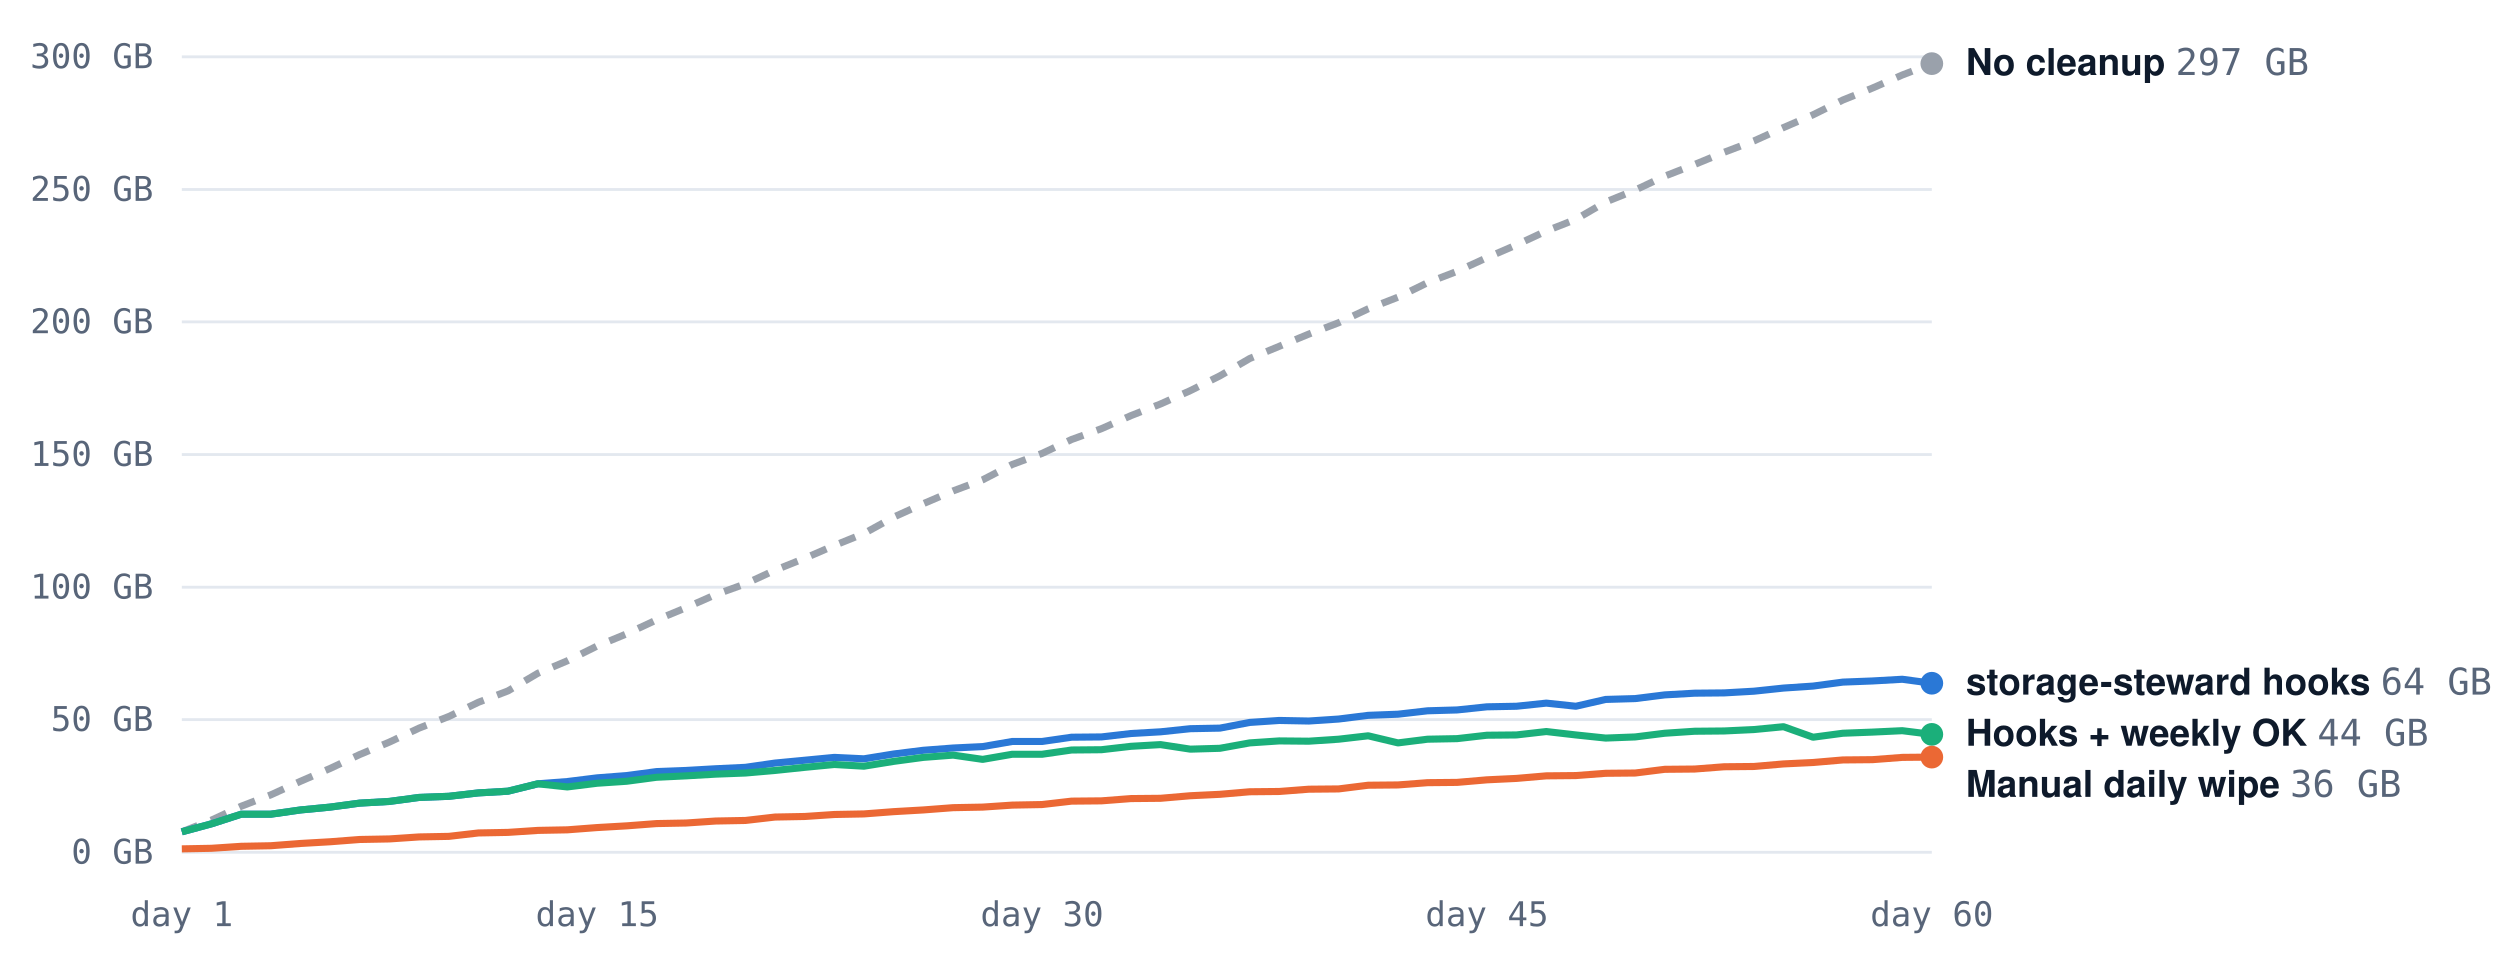
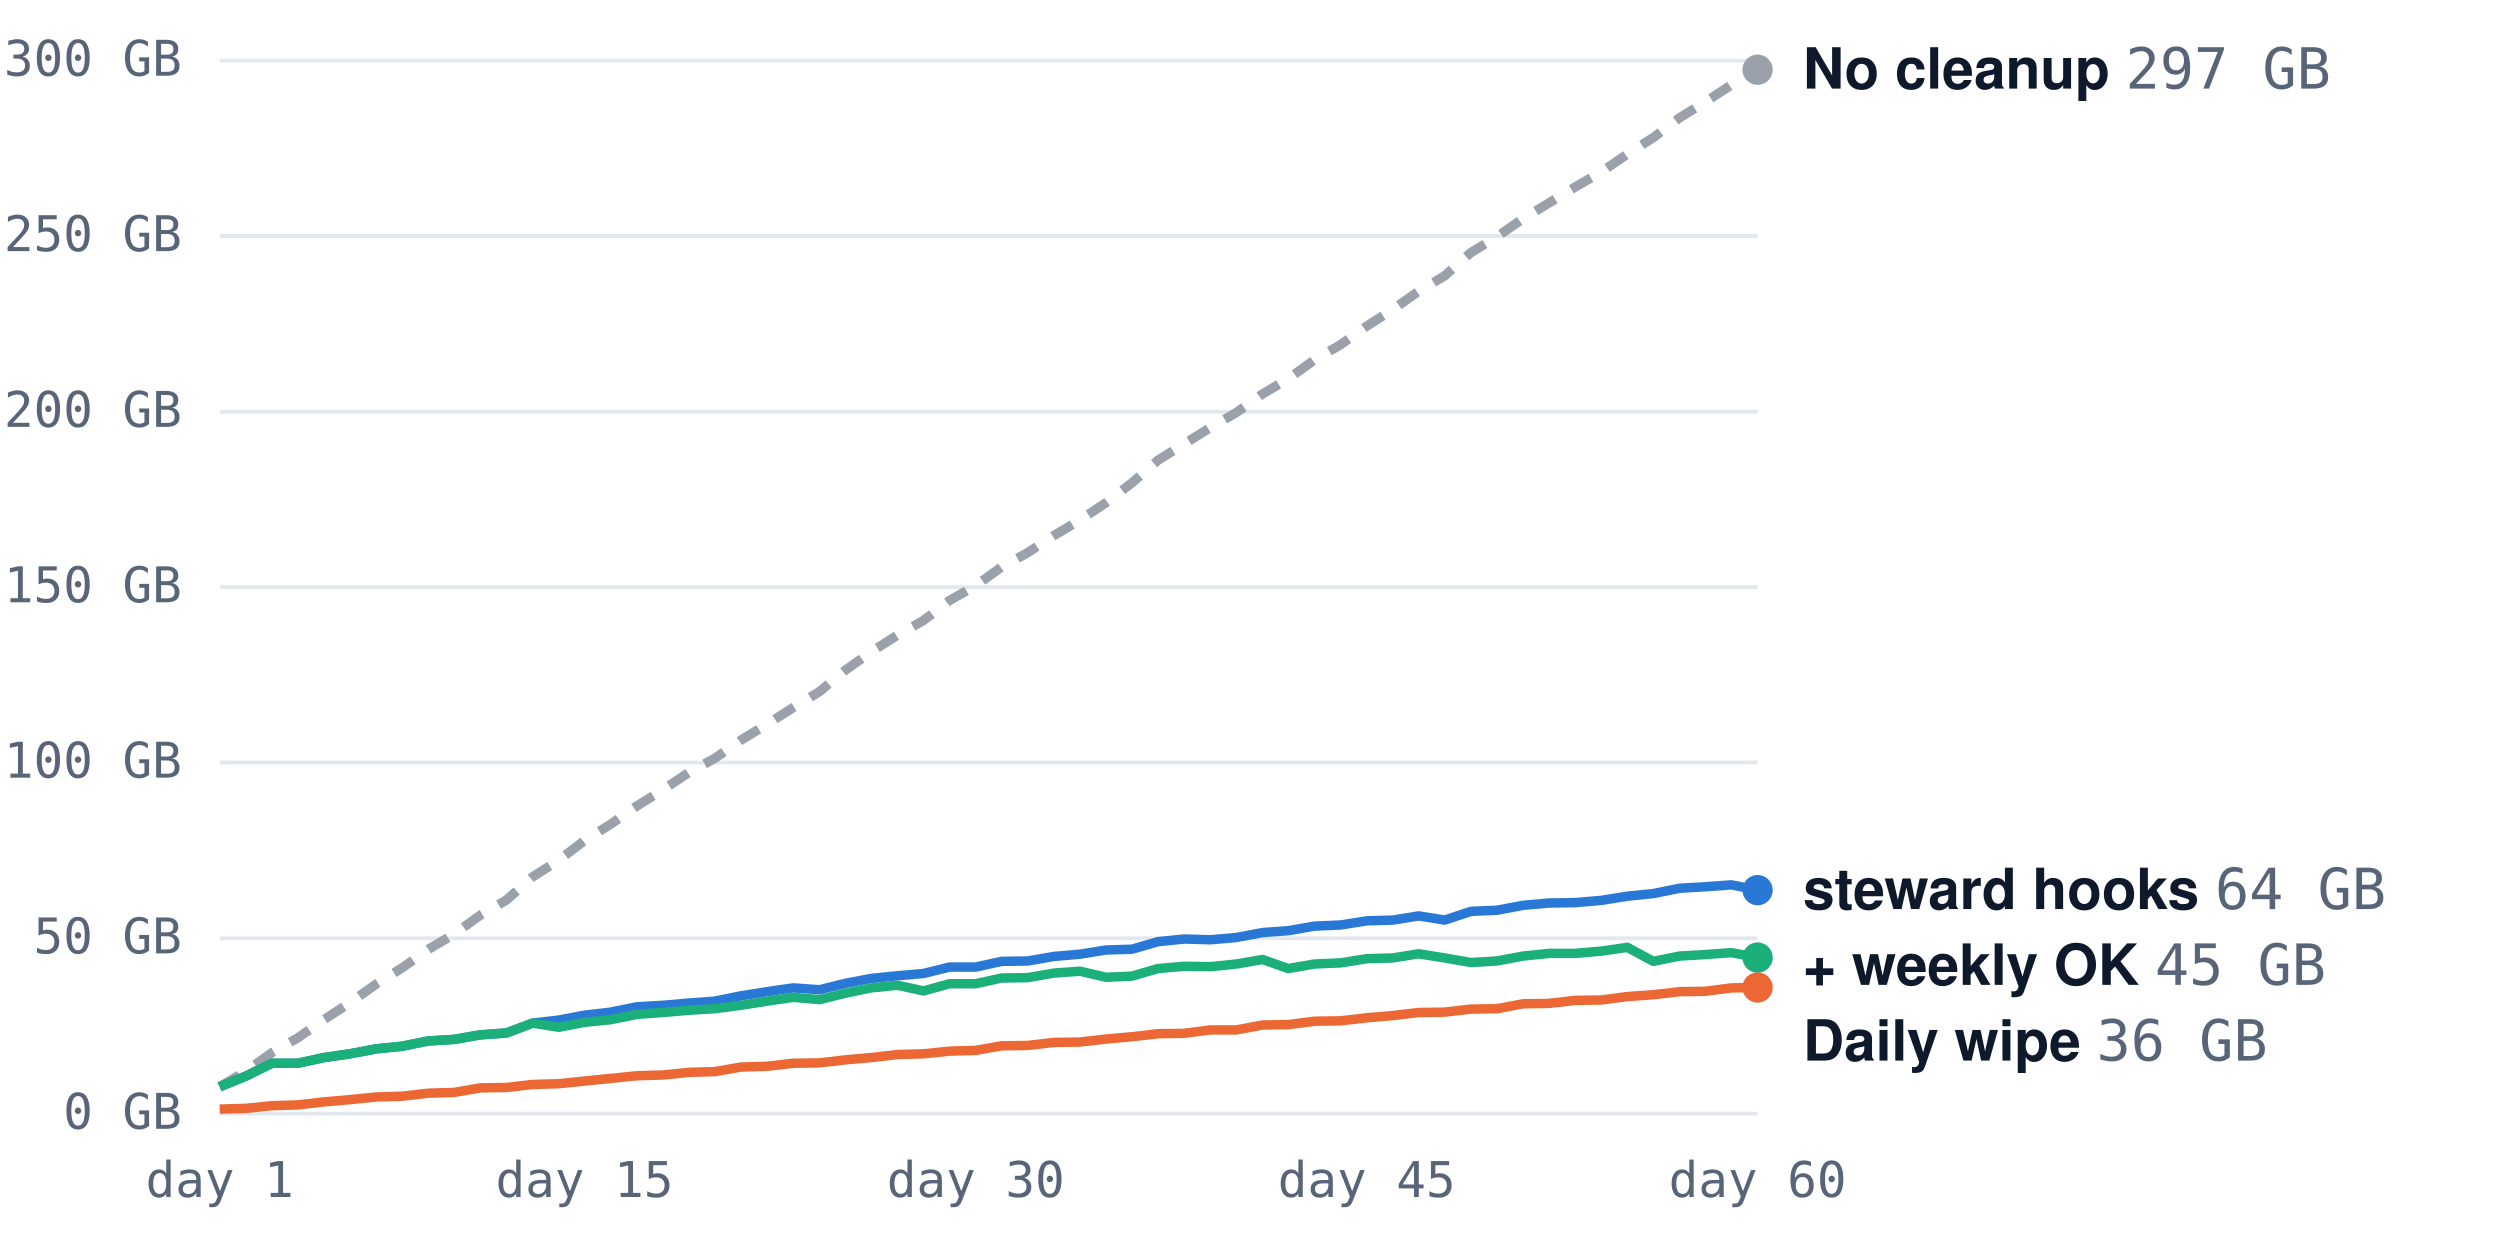
- <svg xmlns="http://www.w3.org/2000/svg" viewBox="0 0 880 340" role="img" aria-label="Disk used by agent leftovers over 60 days per cleanup policy">
-   <line x1="64" x2="680" y1="300.0" y2="300.0" stroke="#E3E8EF" />
-   <text x="54" y="304.0" text-anchor="end" font-family="ui-monospace, SFMono-Regular, Menlo, Consolas, monospace" font-size="12" fill="#586579">0 GB</text>
-   <line x1="64" x2="680" y1="253.3" y2="253.3" stroke="#E3E8EF" />
-   <text x="54" y="257.3" text-anchor="end" font-family="ui-monospace, SFMono-Regular, Menlo, Consolas, monospace" font-size="12" fill="#586579">50 GB</text>
-   <line x1="64" x2="680" y1="206.7" y2="206.7" stroke="#E3E8EF" />
-   <text x="54" y="210.7" text-anchor="end" font-family="ui-monospace, SFMono-Regular, Menlo, Consolas, monospace" font-size="12" fill="#586579">100 GB</text>
-   <line x1="64" x2="680" y1="160.0" y2="160.0" stroke="#E3E8EF" />
-   <text x="54" y="164.0" text-anchor="end" font-family="ui-monospace, SFMono-Regular, Menlo, Consolas, monospace" font-size="12" fill="#586579">150 GB</text>
-   <line x1="64" x2="680" y1="113.3" y2="113.3" stroke="#E3E8EF" />
-   <text x="54" y="117.3" text-anchor="end" font-family="ui-monospace, SFMono-Regular, Menlo, Consolas, monospace" font-size="12" fill="#586579">200 GB</text>
-   <line x1="64" x2="680" y1="66.7" y2="66.7" stroke="#E3E8EF" />
-   <text x="54" y="70.7" text-anchor="end" font-family="ui-monospace, SFMono-Regular, Menlo, Consolas, monospace" font-size="12" fill="#586579">250 GB</text>
-   <line x1="64" x2="680" y1="20.0" y2="20.0" stroke="#E3E8EF" />
-   <text x="54" y="24.0" text-anchor="end" font-family="ui-monospace, SFMono-Regular, Menlo, Consolas, monospace" font-size="12" fill="#586579">300 GB</text>
-   <text x="64.0" y="326" text-anchor="middle" font-family="ui-monospace, SFMono-Regular, Menlo, Consolas, monospace" font-size="12" fill="#586579">day 1</text>
-   <text x="210.2" y="326" text-anchor="middle" font-family="ui-monospace, SFMono-Regular, Menlo, Consolas, monospace" font-size="12" fill="#586579">day 15</text>
-   <text x="366.8" y="326" text-anchor="middle" font-family="ui-monospace, SFMono-Regular, Menlo, Consolas, monospace" font-size="12" fill="#586579">day 30</text>
-   <text x="523.4" y="326" text-anchor="middle" font-family="ui-monospace, SFMono-Regular, Menlo, Consolas, monospace" font-size="12" fill="#586579">day 45</text>
-   <text x="680.0" y="326" text-anchor="middle" font-family="ui-monospace, SFMono-Regular, Menlo, Consolas, monospace" font-size="12" fill="#586579">day 60</text>
-   <polyline points="64.0,292.8 74.4,288.7 84.9,283.8 95.3,279.8 105.8,275.0 116.2,270.5 126.6,265.6 137.1,261.2 147.5,256.3 158.0,252.2 168.4,247.2 178.8,243.2 189.3,237.0 199.7,232.6 210.2,227.4 220.6,223.1 231.1,218.2 241.5,213.9 251.9,209.3 262.4,205.5 272.8,200.7 283.3,196.5 293.7,192.0 304.1,187.8 314.6,182.0 325.0,177.3 335.5,172.8 345.9,168.9 356.3,163.5 366.8,159.6 377.2,154.7 387.7,150.9 398.1,146.3 408.5,142.2 419.0,137.5 429.4,132.3 439.9,126.2 450.3,121.9 460.7,117.6 471.2,113.6 481.6,108.7 492.1,104.6 502.5,99.5 512.9,95.5 523.4,90.7 533.8,86.2 544.3,81.3 554.7,77.2 565.2,71.1 575.6,66.9 586.0,62.0 596.5,57.9 606.9,53.6 617.4,49.6 627.8,44.9 638.2,40.4 648.7,35.2 659.1,31.0 669.6,26.4 680.0,22.4" fill="none" stroke="#9AA1AB" stroke-width="2.5" stroke-linejoin="round" stroke-dasharray="6 5" />
-   <polyline points="64.0,298.8 74.4,298.6 84.9,297.9 95.3,297.7 105.8,296.9 116.2,296.3 126.6,295.5 137.1,295.3 147.5,294.6 158.0,294.4 168.4,293.2 178.8,293.0 189.3,292.3 199.7,292.1 210.2,291.3 220.6,290.7 231.1,289.9 241.5,289.7 251.9,289.0 262.4,288.8 272.8,287.6 283.3,287.4 293.7,286.7 304.1,286.5 314.6,285.7 325.0,285.1 335.5,284.3 345.9,284.1 356.3,283.4 366.8,283.2 377.2,282.0 387.7,281.9 398.1,281.1 408.5,281.0 419.0,280.1 429.4,279.6 439.9,278.7 450.3,278.6 460.7,277.8 471.2,277.7 481.6,276.4 492.1,276.3 502.5,275.5 512.9,275.4 523.4,274.5 533.8,274.0 544.3,273.1 554.7,273.0 565.2,272.2 575.6,272.1 586.0,270.8 596.5,270.7 606.9,269.9 617.4,269.8 627.8,268.9 638.2,268.4 648.7,267.5 659.1,267.4 669.6,266.6 680.0,266.5" fill="none" stroke="#EB6834" stroke-width="2.5" stroke-linejoin="round" />
-   <polyline points="64.0,292.8 74.4,290.0 84.9,286.6 95.3,286.6 105.8,285.1 116.2,284.1 126.6,282.7 137.1,282.1 147.5,280.7 158.0,280.3 168.4,279.1 178.8,278.5 189.3,275.9 199.7,275.1 210.2,273.8 220.6,273.0 231.1,271.6 241.5,271.2 251.9,270.6 262.4,270.1 272.8,268.6 283.3,267.6 293.7,266.6 304.1,267.1 314.6,265.4 325.0,264.1 335.5,263.3 345.9,262.8 356.3,261.0 366.8,261.0 377.2,259.5 387.7,259.4 398.1,258.2 408.5,257.6 419.0,256.5 429.4,256.3 439.9,254.3 450.3,253.6 460.7,253.8 471.2,253.1 481.6,251.8 492.1,251.4 502.5,250.2 512.9,249.9 523.4,248.8 533.8,248.6 544.3,247.5 554.7,248.6 565.2,246.2 575.6,245.9 586.0,244.6 596.5,244.0 606.9,243.9 617.4,243.3 627.8,242.2 638.2,241.5 648.7,240.1 659.1,239.7 669.6,239.1 680.0,240.5" fill="none" stroke="#2A78D6" stroke-width="2.5" stroke-linejoin="round" />
-   <polyline points="64.0,292.8 74.4,290.0 84.9,286.6 95.3,286.6 105.8,285.1 116.2,284.1 126.6,282.7 137.1,282.1 147.5,280.7 158.0,280.3 168.4,279.1 178.8,278.5 189.3,275.9 199.7,277.0 210.2,275.7 220.6,275.0 231.1,273.6 241.5,273.1 251.9,272.5 262.4,272.1 272.8,271.2 283.3,270.1 293.7,269.1 304.1,269.7 314.6,268.0 325.0,266.6 335.5,265.8 345.9,267.3 356.3,265.5 366.8,265.5 377.2,264.0 387.7,263.9 398.1,262.7 408.5,262.1 419.0,263.7 429.4,263.4 439.9,261.5 450.3,260.8 460.7,260.9 471.2,260.2 481.6,259.0 492.1,261.5 502.5,260.2 512.9,260.0 523.4,258.8 533.8,258.7 544.3,257.5 554.7,258.7 565.2,259.8 575.6,259.4 586.0,258.1 596.5,257.4 606.9,257.3 617.4,256.8 627.8,255.8 638.2,259.5 648.7,258.1 659.1,257.7 669.6,257.2 680.0,258.5" fill="none" stroke="#1BAF7A" stroke-width="2.5" stroke-linejoin="round" />
-   <circle cx="680.0" cy="22.4" r="4" fill="#9AA1AB" />
-   <text x="692.0" y="26.4" font-family="-apple-system, BlinkMacSystemFont, 'Segoe UI', Helvetica, Arial, sans-serif" font-size="13" font-weight="600" fill="#0E1A2B">No cleanup <tspan fill="#586579" font-family="ui-monospace, SFMono-Regular, Menlo, Consolas, monospace" font-weight="400">297 GB</tspan>
+ <svg xmlns="http://www.w3.org/2000/svg" viewBox="0 0 660 330" role="img" aria-label="Disk used by agent leftovers over 60 days per cleanup policy">
+   <line x1="58" x2="464" y1="294.0" y2="294.0" stroke="#E3E8EF" />
+   <text x="48" y="298.0" text-anchor="end" font-family="ui-monospace, SFMono-Regular, Menlo, Consolas, monospace" font-size="13" fill="#586579">0 GB</text>
+   <line x1="58" x2="464" y1="247.7" y2="247.7" stroke="#E3E8EF" />
+   <text x="48" y="251.7" text-anchor="end" font-family="ui-monospace, SFMono-Regular, Menlo, Consolas, monospace" font-size="13" fill="#586579">50 GB</text>
+   <line x1="58" x2="464" y1="201.3" y2="201.3" stroke="#E3E8EF" />
+   <text x="48" y="205.3" text-anchor="end" font-family="ui-monospace, SFMono-Regular, Menlo, Consolas, monospace" font-size="13" fill="#586579">100 GB</text>
+   <line x1="58" x2="464" y1="155.0" y2="155.0" stroke="#E3E8EF" />
+   <text x="48" y="159.0" text-anchor="end" font-family="ui-monospace, SFMono-Regular, Menlo, Consolas, monospace" font-size="13" fill="#586579">150 GB</text>
+   <line x1="58" x2="464" y1="108.7" y2="108.7" stroke="#E3E8EF" />
+   <text x="48" y="112.7" text-anchor="end" font-family="ui-monospace, SFMono-Regular, Menlo, Consolas, monospace" font-size="13" fill="#586579">200 GB</text>
+   <line x1="58" x2="464" y1="62.3" y2="62.3" stroke="#E3E8EF" />
+   <text x="48" y="66.3" text-anchor="end" font-family="ui-monospace, SFMono-Regular, Menlo, Consolas, monospace" font-size="13" fill="#586579">250 GB</text>
+   <line x1="58" x2="464" y1="16.0" y2="16.0" stroke="#E3E8EF" />
+   <text x="48" y="20.0" text-anchor="end" font-family="ui-monospace, SFMono-Regular, Menlo, Consolas, monospace" font-size="13" fill="#586579">300 GB</text>
+   <text x="58.0" y="316" text-anchor="middle" font-family="ui-monospace, SFMono-Regular, Menlo, Consolas, monospace" font-size="13" fill="#586579">day 1</text>
+   <text x="154.3" y="316" text-anchor="middle" font-family="ui-monospace, SFMono-Regular, Menlo, Consolas, monospace" font-size="13" fill="#586579">day 15</text>
+   <text x="257.6" y="316" text-anchor="middle" font-family="ui-monospace, SFMono-Regular, Menlo, Consolas, monospace" font-size="13" fill="#586579">day 30</text>
+   <text x="360.8" y="316" text-anchor="middle" font-family="ui-monospace, SFMono-Regular, Menlo, Consolas, monospace" font-size="13" fill="#586579">day 45</text>
+   <text x="464.0" y="316" text-anchor="middle" font-family="ui-monospace, SFMono-Regular, Menlo, Consolas, monospace" font-size="13" fill="#586579">day 60</text>
+   <polyline points="58.0,286.9 64.9,282.8 71.8,277.9 78.6,274.0 85.5,269.2 92.4,264.7 99.3,259.8 106.2,255.5 113.1,250.6 119.9,246.6 126.8,241.6 133.7,237.6 140.6,231.5 147.5,227.1 154.3,221.9 161.2,217.6 168.1,212.8 175.0,208.5 181.9,203.9 188.7,200.2 195.6,195.4 202.5,191.2 209.4,186.8 216.3,182.6 223.2,176.9 230.0,172.1 236.9,167.7 243.8,163.8 250.7,158.5 257.6,154.6 264.4,149.7 271.3,145.9 278.2,141.4 285.1,137.3 292.0,132.7 298.8,127.5 305.7,121.5 312.6,117.2 319.5,112.9 326.4,108.9 333.3,104.0 340.1,100.0 347.0,95.0 353.9,91.0 360.8,86.1 367.7,81.7 374.5,76.9 381.4,72.8 388.3,66.7 395.2,62.5 402.1,57.7 408.9,53.6 415.8,49.4 422.7,45.4 429.6,40.7 436.5,36.3 443.4,31.1 450.2,26.9 457.1,22.4 464.0,18.4" fill="none" stroke="#9AA1AB" stroke-width="2.5" stroke-linejoin="round" stroke-dasharray="6 5" />
+   <polyline points="58.0,292.8 64.9,292.6 71.8,291.9 78.6,291.7 85.5,290.9 92.4,290.3 99.3,289.6 106.2,289.4 113.1,288.6 119.9,288.4 126.8,287.2 133.7,287.1 140.6,286.3 147.5,286.1 154.3,285.4 161.2,284.7 168.1,284.0 175.0,283.8 181.9,283.1 188.7,282.9 195.6,281.7 202.5,281.5 209.4,280.7 216.3,280.6 223.2,279.8 230.0,279.2 236.9,278.4 243.8,278.2 250.7,277.5 257.6,277.3 264.4,276.1 271.3,276.0 278.2,275.2 285.1,275.1 292.0,274.3 298.8,273.7 305.7,272.9 312.6,272.8 319.5,271.9 326.4,271.9 333.3,270.6 340.1,270.5 347.0,269.6 353.9,269.5 360.8,268.7 367.7,268.1 374.5,267.3 381.4,267.2 388.3,266.4 395.2,266.3 402.1,265.0 408.9,264.9 415.8,264.1 422.7,264.0 429.6,263.1 436.5,262.6 443.4,261.8 450.2,261.7 457.1,260.8 464.0,260.7" fill="none" stroke="#EB6834" stroke-width="2.5" stroke-linejoin="round" />
+   <polyline points="58.0,286.9 64.9,284.1 71.8,280.7 78.6,280.7 85.5,279.2 92.4,278.2 99.3,276.9 106.2,276.2 113.1,274.8 119.9,274.4 126.8,273.2 133.7,272.7 140.6,270.1 147.5,269.3 154.3,268.0 161.2,267.2 168.1,265.8 175.0,265.4 181.9,264.8 188.7,264.3 195.6,262.9 202.5,261.8 209.4,260.8 216.3,261.3 223.2,259.6 230.0,258.3 236.9,257.6 243.8,257.0 250.7,255.3 257.6,255.3 264.4,253.8 271.3,253.7 278.2,252.5 285.1,251.9 292.0,250.8 298.8,250.6 305.7,248.6 312.6,247.9 319.5,248.1 326.4,247.5 333.3,246.2 340.1,245.7 347.0,244.5 353.9,244.2 360.8,243.1 367.7,242.9 374.5,241.8 381.4,242.9 388.3,240.6 395.2,240.3 402.1,239.0 408.9,238.4 415.8,238.3 422.7,237.7 429.6,236.6 436.5,235.9 443.4,234.5 450.2,234.1 457.1,233.6 464.0,235.0" fill="none" stroke="#2A78D6" stroke-width="2.5" stroke-linejoin="round" />
+   <polyline points="58.0,286.9 64.9,284.1 71.8,280.7 78.6,280.7 85.5,279.2 92.4,278.2 99.3,276.9 106.2,276.2 113.1,274.8 119.9,274.4 126.8,273.2 133.7,272.7 140.6,270.1 147.5,271.2 154.3,269.9 161.2,269.2 168.1,267.8 175.0,267.3 181.9,266.7 188.7,266.3 195.6,265.4 202.5,264.3 209.4,263.3 216.3,263.9 223.2,262.2 230.0,260.8 236.9,260.1 243.8,261.6 250.7,259.7 257.6,259.7 264.4,258.2 271.3,258.1 278.2,256.9 285.1,256.4 292.0,258.0 298.8,257.7 305.7,255.7 312.6,255.1 319.5,255.2 326.4,254.5 333.3,253.3 340.1,255.7 347.0,254.5 353.9,254.2 360.8,253.1 367.7,252.9 374.5,251.8 381.4,252.9 388.3,254.1 395.2,253.7 402.1,252.4 408.9,251.7 415.8,251.7 422.7,251.1 429.6,250.1 436.5,253.8 443.4,252.4 450.2,252.0 457.1,251.5 464.0,252.8" fill="none" stroke="#1BAF7A" stroke-width="2.5" stroke-linejoin="round" />
+   <circle cx="464.0" cy="18.4" r="4" fill="#9AA1AB" />
+   <text x="476.0" y="23.4" font-family="-apple-system, BlinkMacSystemFont, 'Segoe UI', Helvetica, Arial, sans-serif" font-size="15" font-weight="600" fill="#0E1A2B">No cleanup <tspan fill="#586579" font-family="ui-monospace, SFMono-Regular, Menlo, Consolas, monospace" font-weight="400">297 GB</tspan>
  </text>
-   <circle cx="680.0" cy="240.5" r="4" fill="#2A78D6" />
-   <text x="692.0" y="244.5" font-family="-apple-system, BlinkMacSystemFont, 'Segoe UI', Helvetica, Arial, sans-serif" font-size="13" font-weight="600" fill="#0E1A2B">storage-steward hooks <tspan fill="#586579" font-family="ui-monospace, SFMono-Regular, Menlo, Consolas, monospace" font-weight="400">64 GB</tspan>
+   <circle cx="464.0" cy="235.0" r="4" fill="#2A78D6" />
+   <text x="476.0" y="240.0" font-family="-apple-system, BlinkMacSystemFont, 'Segoe UI', Helvetica, Arial, sans-serif" font-size="15" font-weight="600" fill="#0E1A2B">steward hooks <tspan fill="#586579" font-family="ui-monospace, SFMono-Regular, Menlo, Consolas, monospace" font-weight="400">64 GB</tspan>
  </text>
-   <circle cx="680.0" cy="258.5" r="4" fill="#1BAF7A" />
-   <text x="692.0" y="262.5" font-family="-apple-system, BlinkMacSystemFont, 'Segoe UI', Helvetica, Arial, sans-serif" font-size="13" font-weight="600" fill="#0E1A2B">Hooks + weekly OK <tspan fill="#586579" font-family="ui-monospace, SFMono-Regular, Menlo, Consolas, monospace" font-weight="400">44 GB</tspan>
+   <circle cx="464.0" cy="252.8" r="4" fill="#1BAF7A" />
+   <text x="476.0" y="260.0" font-family="-apple-system, BlinkMacSystemFont, 'Segoe UI', Helvetica, Arial, sans-serif" font-size="15" font-weight="600" fill="#0E1A2B">+ weekly OK <tspan fill="#586579" font-family="ui-monospace, SFMono-Regular, Menlo, Consolas, monospace" font-weight="400">45 GB</tspan>
  </text>
-   <circle cx="680.0" cy="266.5" r="4" fill="#EB6834" />
-   <text x="692.0" y="280.5" font-family="-apple-system, BlinkMacSystemFont, 'Segoe UI', Helvetica, Arial, sans-serif" font-size="13" font-weight="600" fill="#0E1A2B">Manual daily wipe <tspan fill="#586579" font-family="ui-monospace, SFMono-Regular, Menlo, Consolas, monospace" font-weight="400">36 GB</tspan>
+   <circle cx="464.0" cy="260.7" r="4" fill="#EB6834" />
+   <text x="476.0" y="280.0" font-family="-apple-system, BlinkMacSystemFont, 'Segoe UI', Helvetica, Arial, sans-serif" font-size="15" font-weight="600" fill="#0E1A2B">Daily wipe <tspan fill="#586579" font-family="ui-monospace, SFMono-Regular, Menlo, Consolas, monospace" font-weight="400">36 GB</tspan>
  </text>
</svg>
